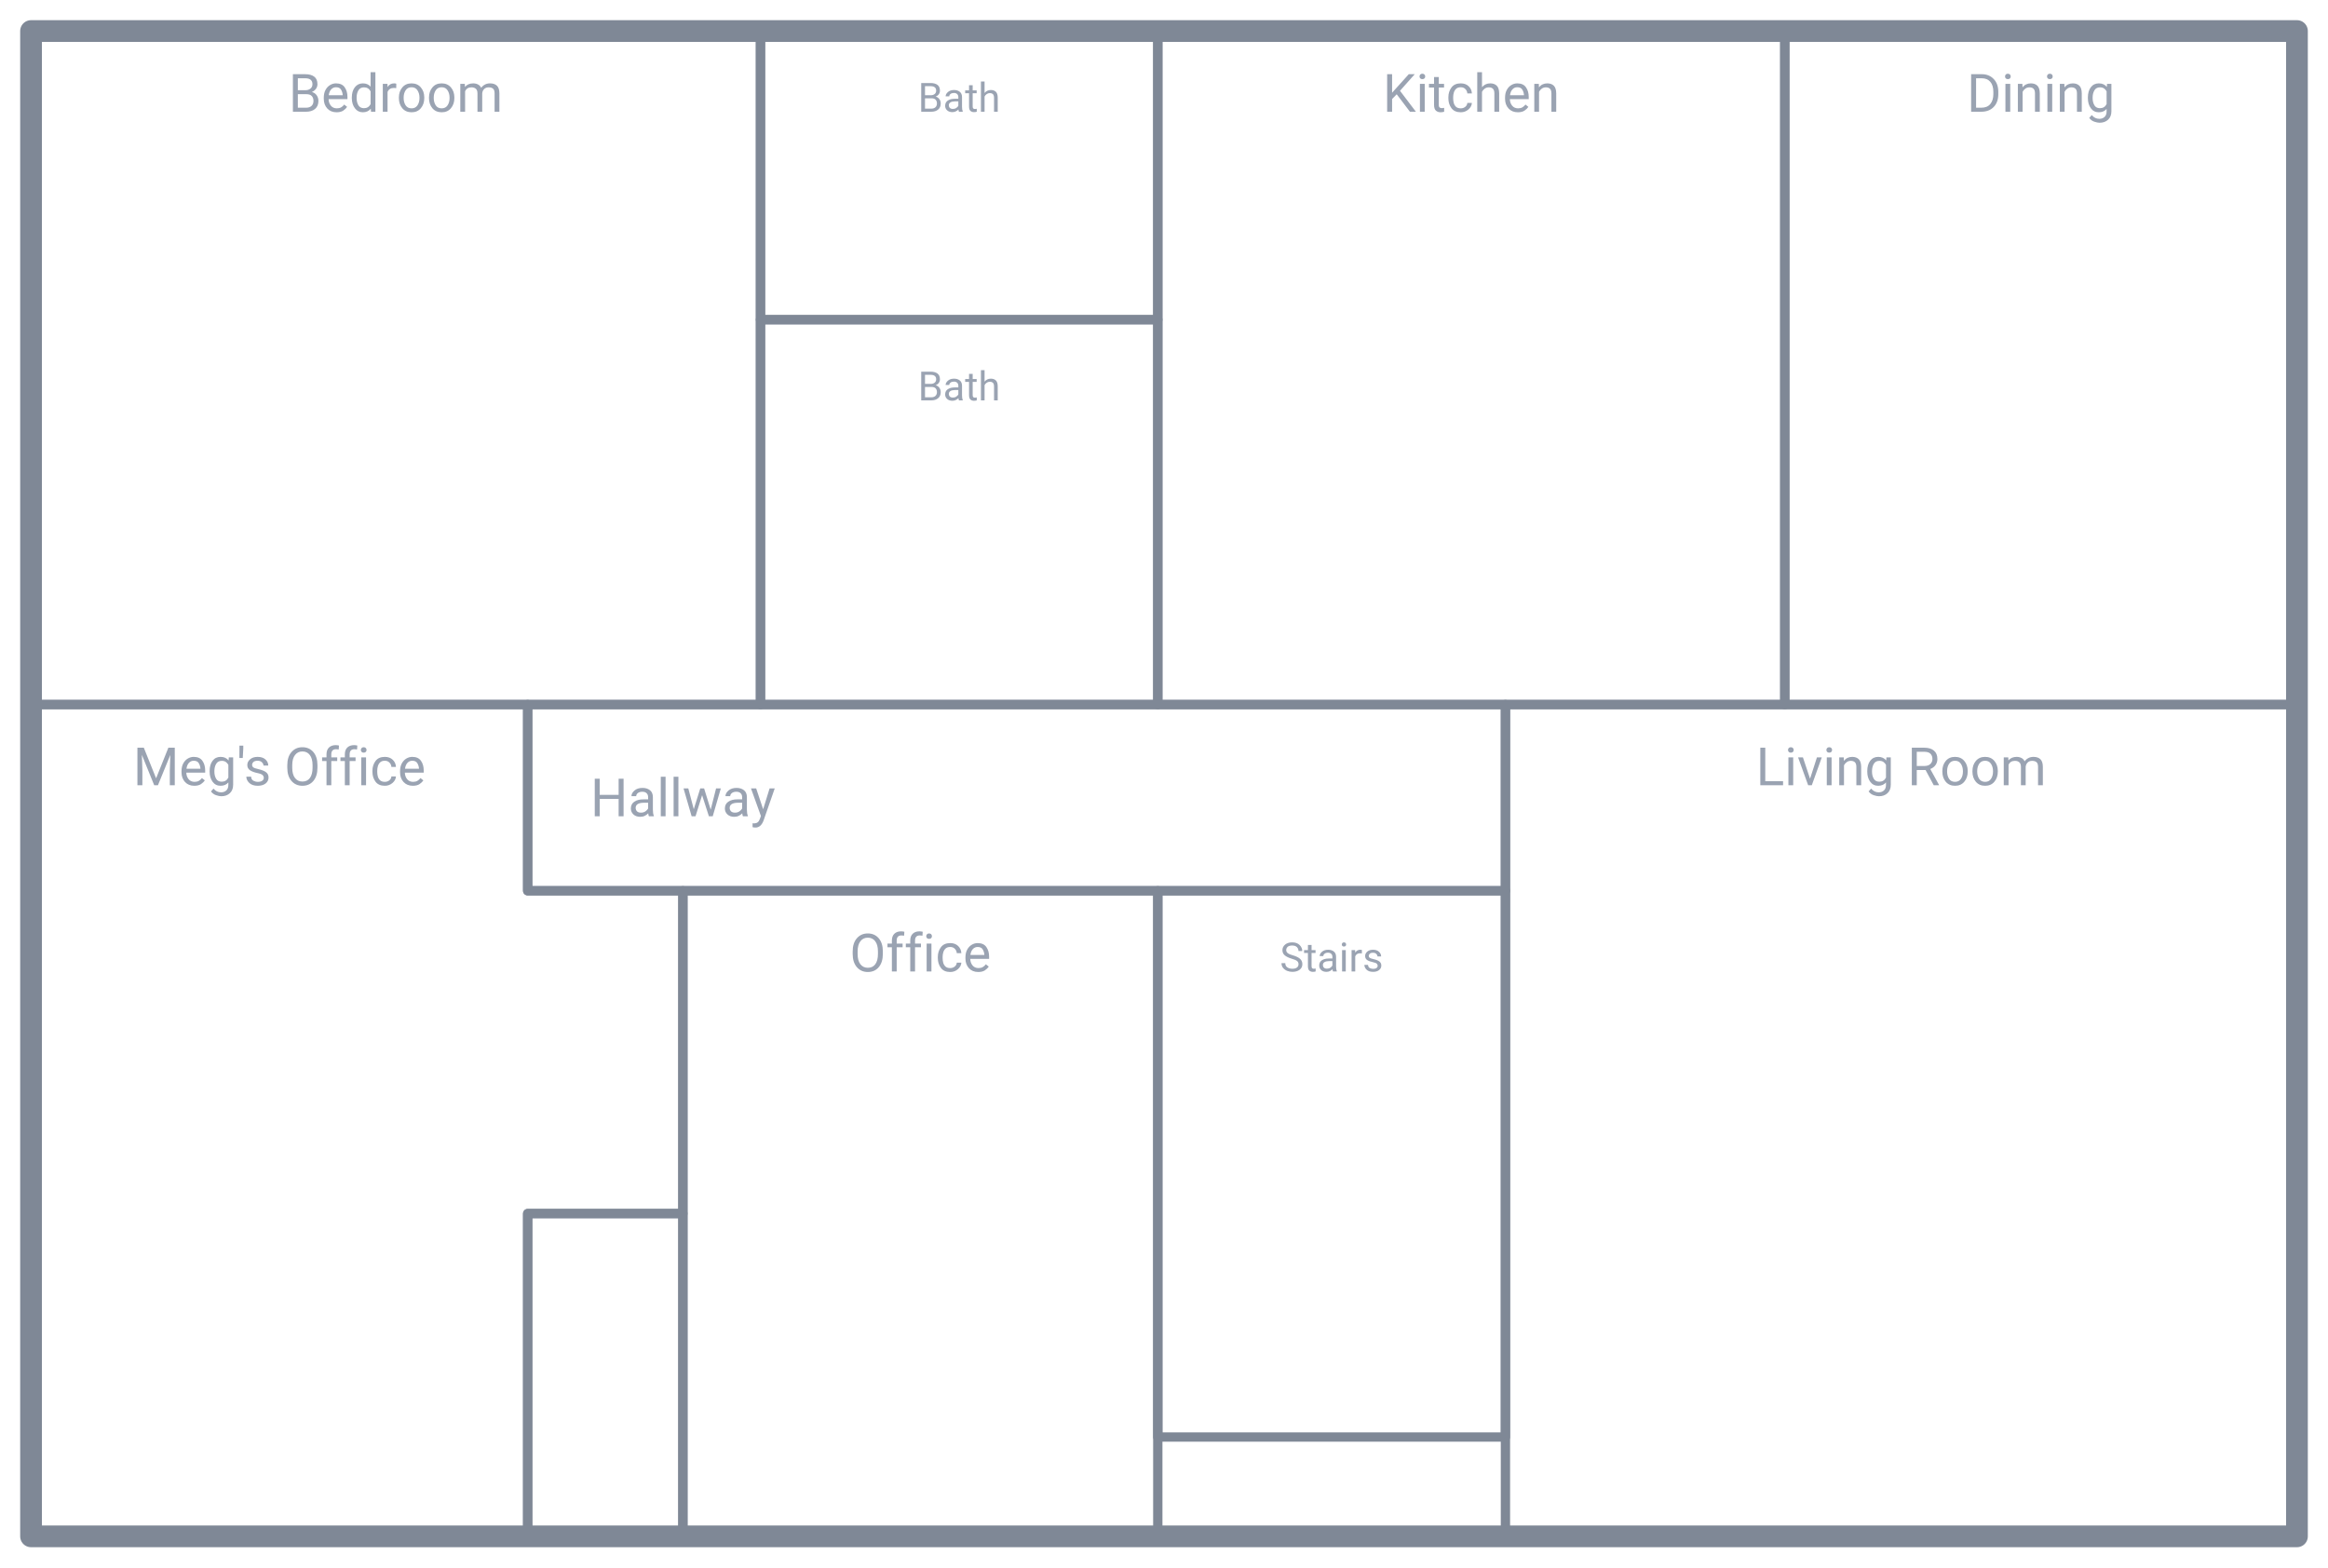
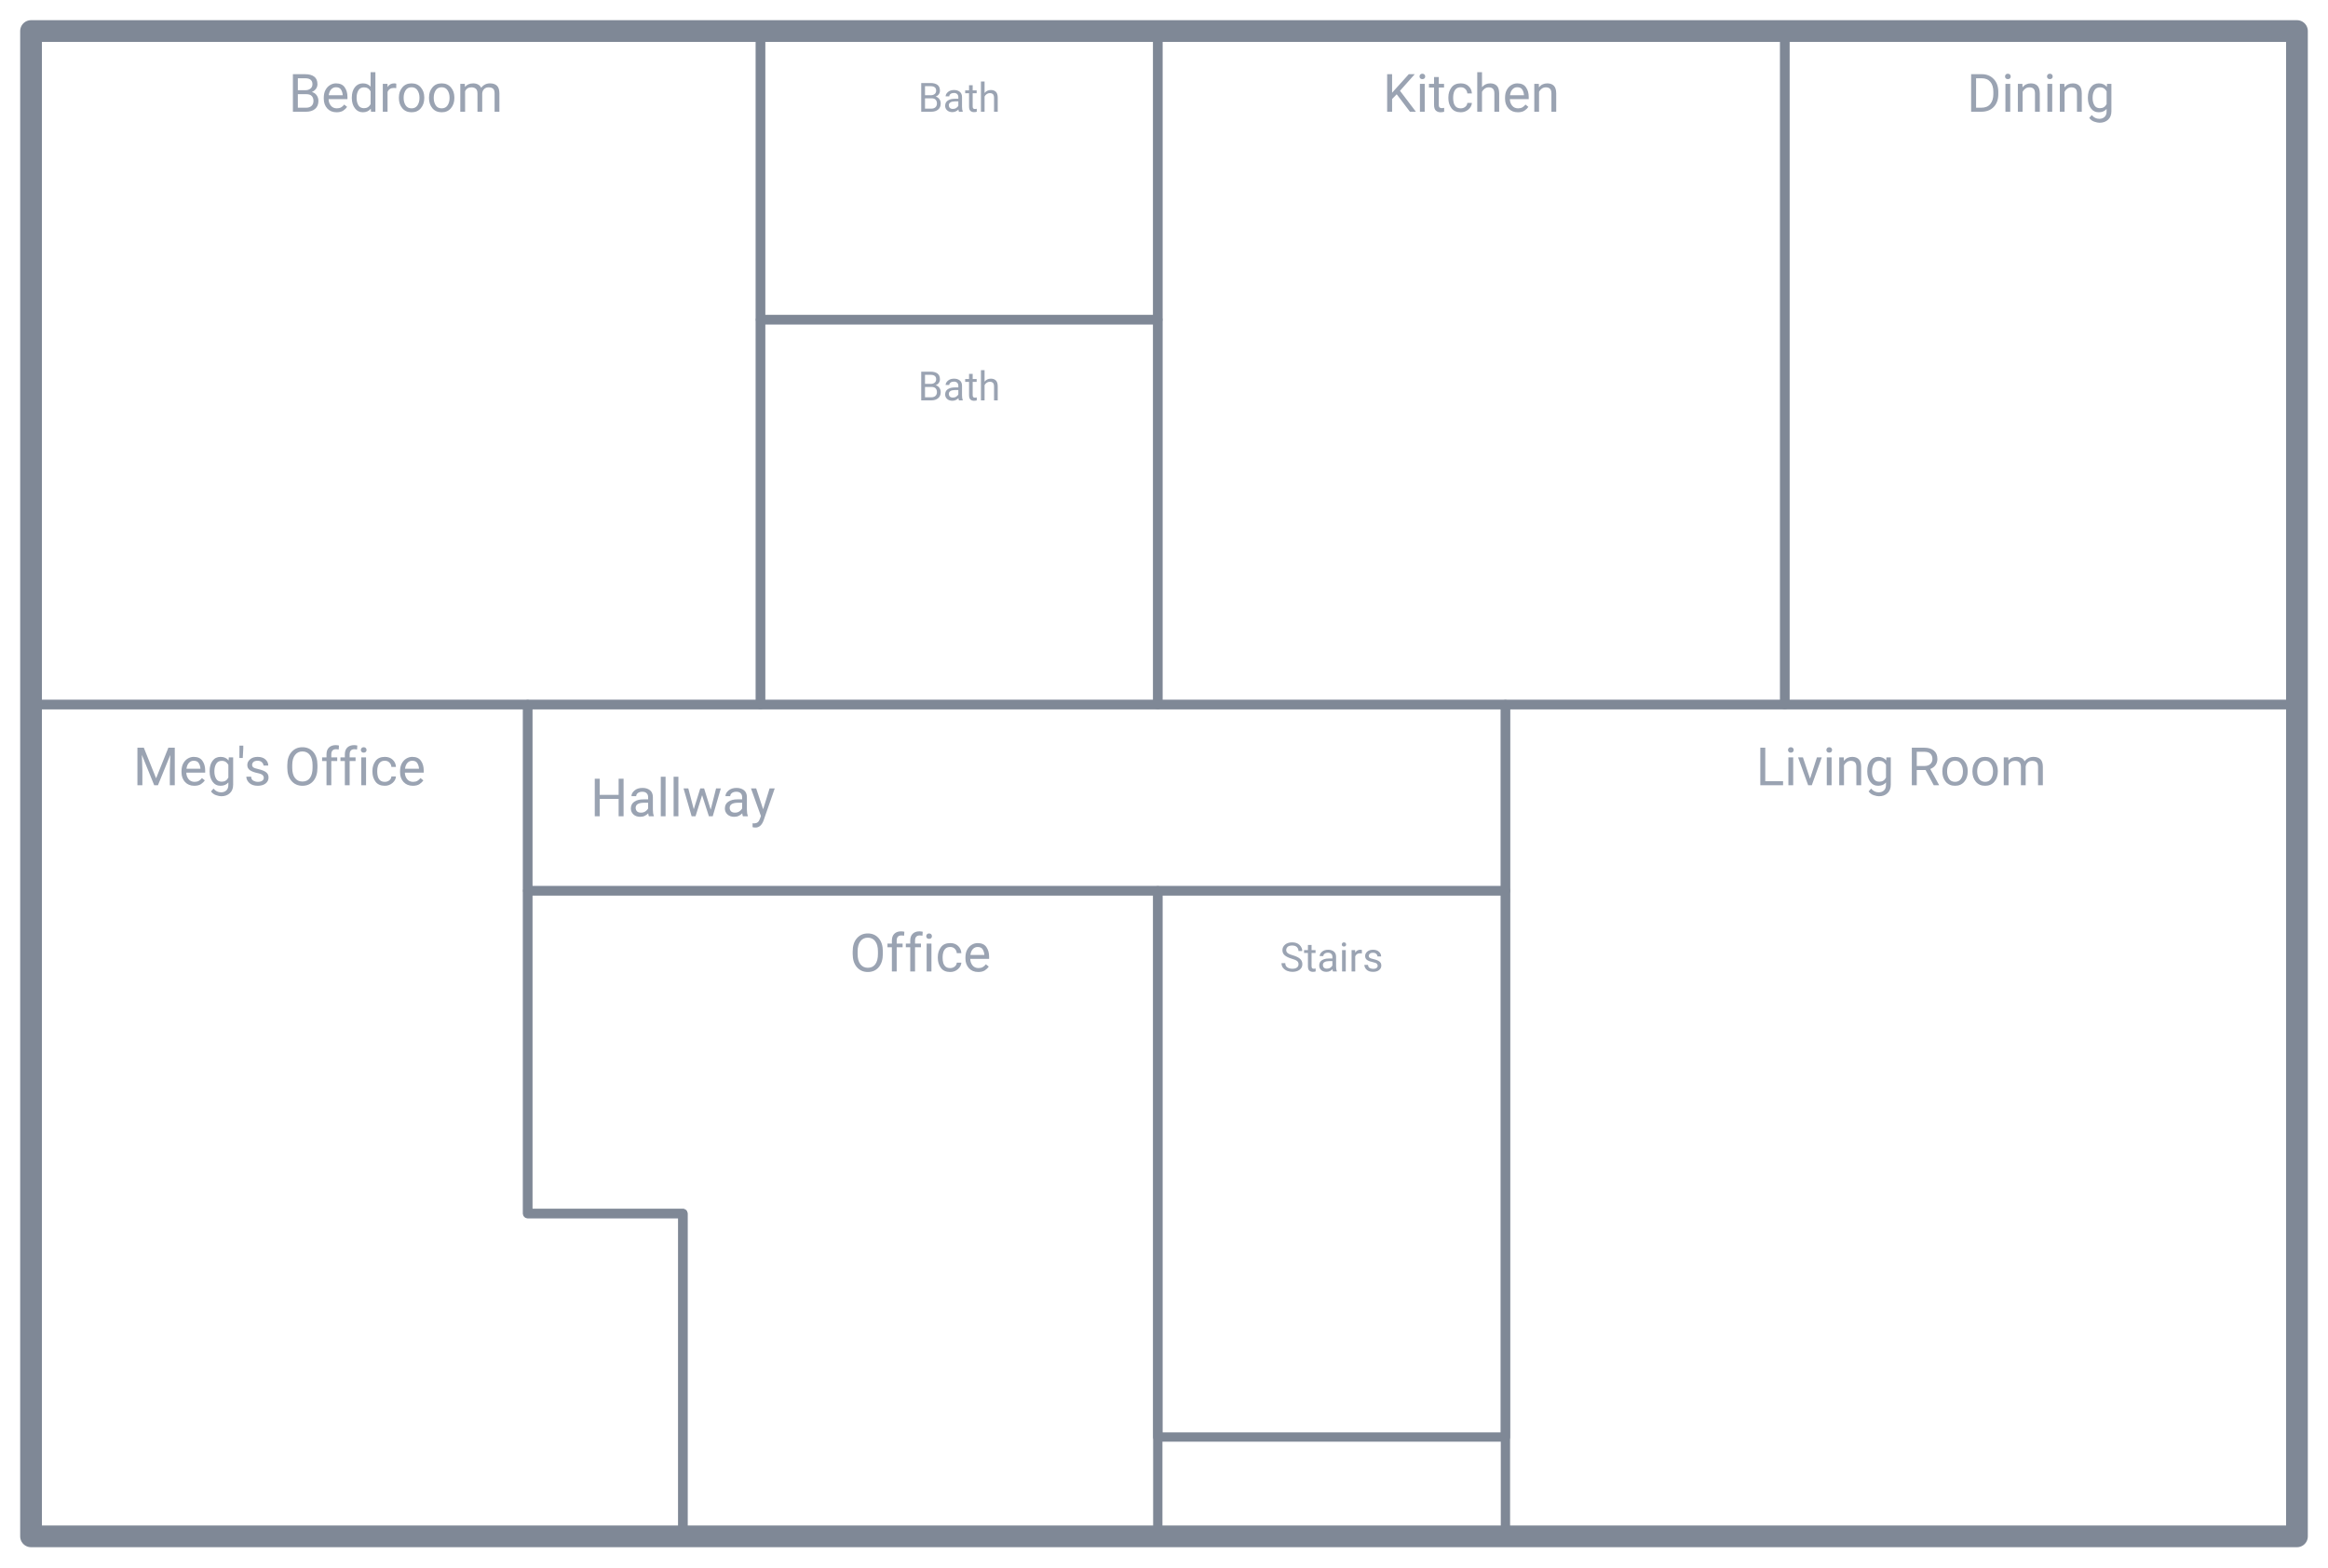
<svg xmlns="http://www.w3.org/2000/svg" viewBox="-10 165 750 505">
  <g fill="none" stroke="#7f8896" stroke-linejoin="round">
    <polygon points="0,175 235,175 235,392 0,392" stroke-width="3" />
    <polygon points="235,175 363,175 363,268 235,268" stroke-width="3" />
    <polygon points="235,268 363,268 363,392 235,392" stroke-width="3" />
    <polygon points="363,175 565,175 565,392 363,392" stroke-width="3" />
    <polygon points="565,175 730,175 730,392 565,392" stroke-width="3" />
    <polygon points="160,392 475,392 475,452 160,452" stroke-width="3" />
-     <polygon points="0,392 160,392 160,452 210,452 210,556 160,556 160,660 0,660" stroke-width="3" />
-     <polygon points="160,556 210,556 210,660 160,660" stroke-width="3" />
-     <polygon points="210,452 363,452 363,660 210,660" stroke-width="3" />
+     <polygon points="0,392 160,392 160,556 210,556 210,660 0,660" stroke-width="3" />
+     <polygon points="160,452 363,452 363,660 210,660 210,556 160,556" stroke-width="3" />
    <polygon points="363,452 475,452 475,628 363,628" stroke-width="3" />
    <polygon points="475,392 730,392 730,660 475,660" stroke-width="3" />
    <rect x="0" y="175" width="730" height="485" stroke-width="7" />
  </g>
  <g fill="#9aa3b2" font-family="Roboto, sans-serif" text-anchor="middle">
    <text x="117.5" y="201" font-size="17">Bedroom</text>
    <text x="299.0" y="201" font-size="13">Bath</text>
    <text x="299.0" y="294" font-size="13">Bath</text>
    <text x="464.0" y="201" font-size="17">Kitchen</text>
    <text x="647.5" y="201" font-size="17">Dining</text>
    <text x="210" y="428.0" font-size="17">Hallway</text>
    <text x="80.0" y="418" font-size="17">Meg's Office</text>
    <text x="286.5" y="478" font-size="17">Office</text>
    <text x="419.0" y="478" font-size="13">Stairs</text>
    <text x="602.5" y="418" font-size="17">Living Room</text>
  </g>
</svg>
